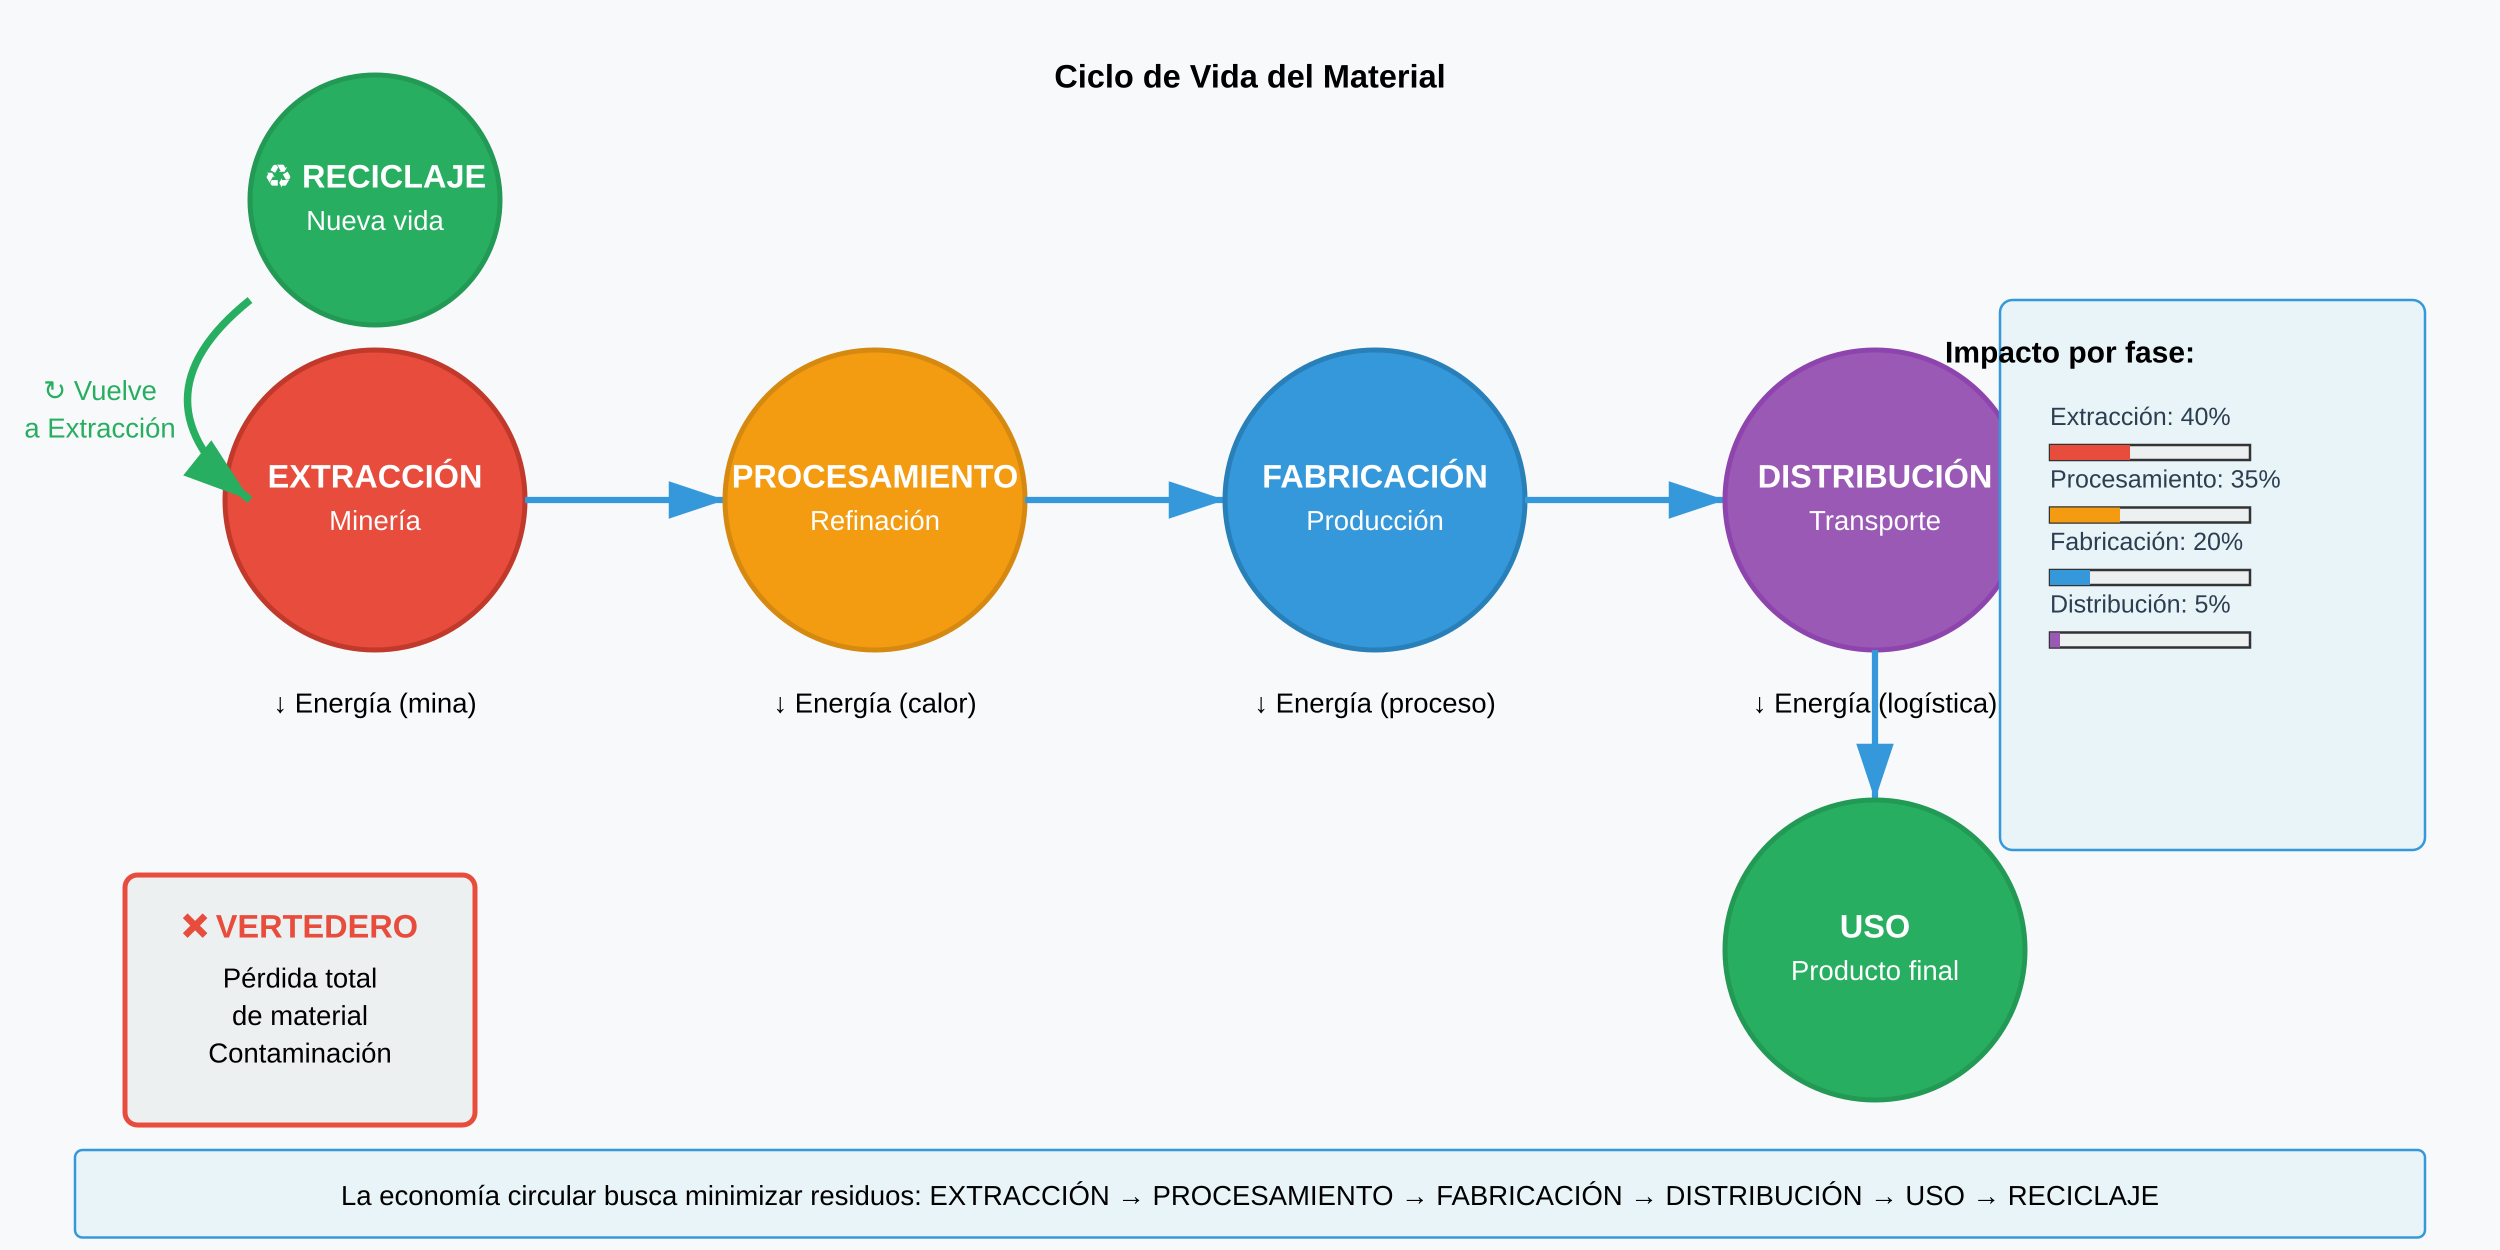
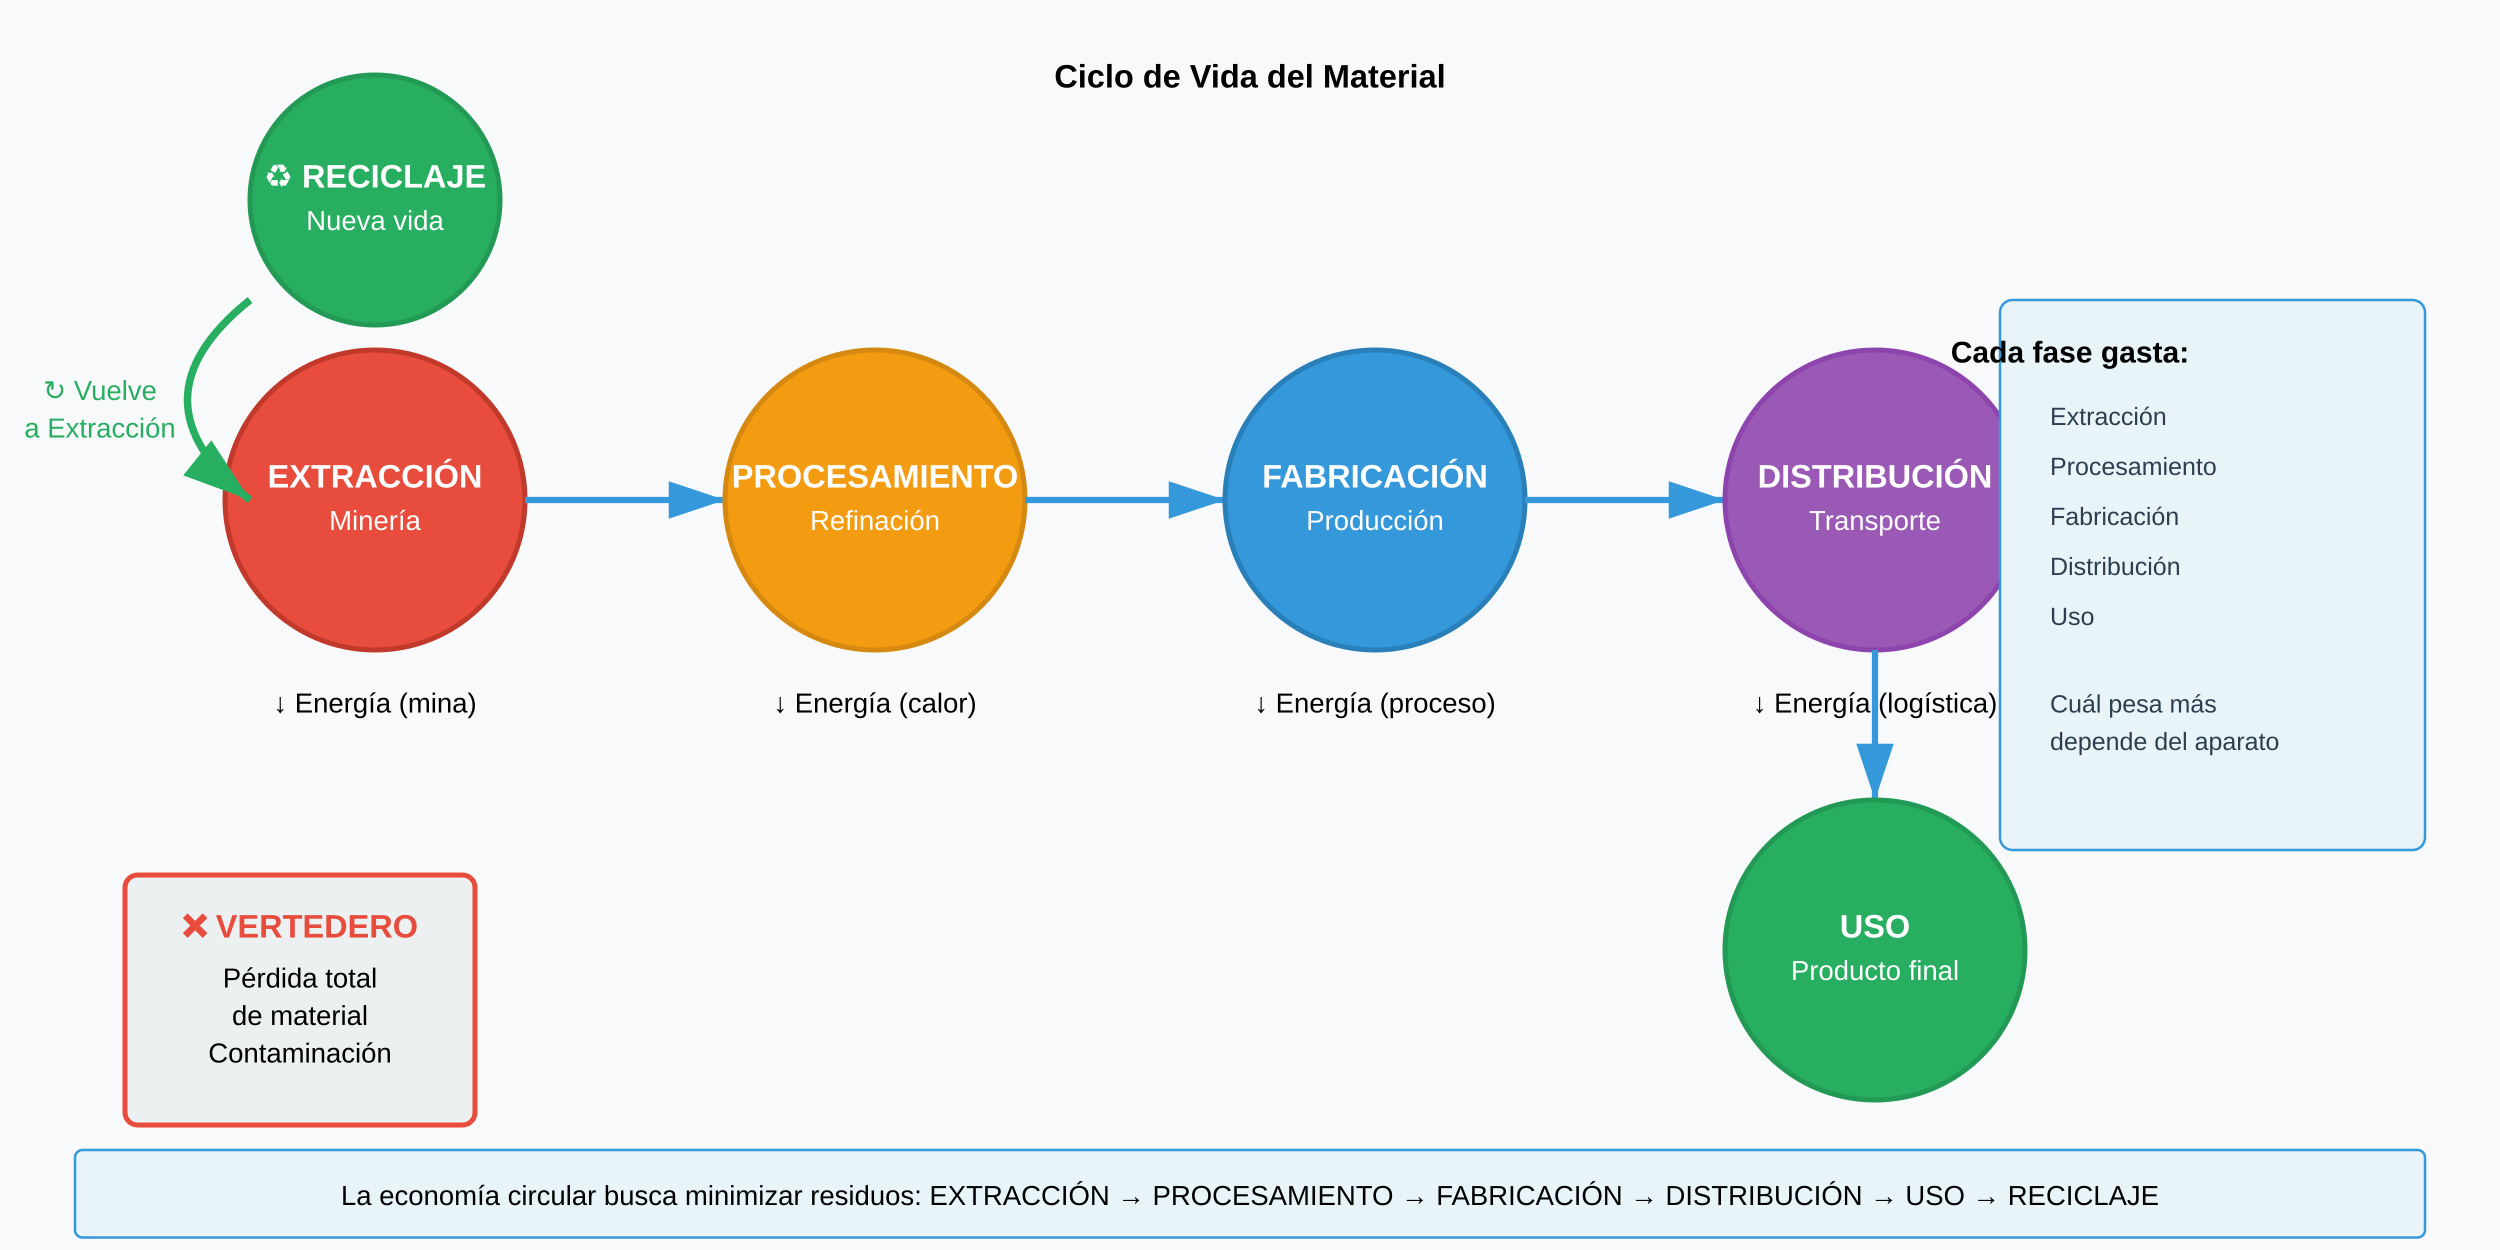
<svg xmlns="http://www.w3.org/2000/svg" viewBox="0 0 1000 500">
  <defs>
    <style>
      .phase-title { font-family: Arial, sans-serif; font-size: 13px; font-weight: bold; text-anchor: middle; }
      .phase-label { font-family: Arial, sans-serif; font-size: 11px; text-anchor: middle; }
      .arrow { stroke: #3498db; stroke-width: 2.5; fill: none; marker-end: url(#arrowright); }
      .cycle-arrow { stroke: #27ae60; stroke-width: 3; fill: none; marker-end: url(#arrowgreen); }
    </style>
    <marker id="arrowright" markerWidth="10" markerHeight="10" refX="9" refY="3" orient="auto" markerUnits="strokeWidth">
      <path d="M0,0 L0,6 L9,3 z" fill="#3498db" />
    </marker>
    <marker id="arrowgreen" markerWidth="10" markerHeight="10" refX="9" refY="3" orient="auto" markerUnits="strokeWidth">
      <path d="M0,0 L0,6 L9,3 z" fill="#27ae60" />
    </marker>
  </defs>
  <rect width="1000" height="500" fill="#f8f9fa" />
  <text x="500" y="35" class="phase-title" font-size="18">Ciclo de Vida del Material</text>
  <circle cx="150" cy="200" r="60" fill="#e74c3c" stroke="#c0392b" stroke-width="2" />
  <text x="150" y="195" class="phase-title" fill="white">EXTRACCIÓN</text>
  <text x="150" y="212" class="phase-label" fill="white">Minería</text>
  <text x="150" y="285" class="phase-label">↓ Energía (mina)</text>
  <path d="M210,200 L290,200" class="arrow" />
  <circle cx="350" cy="200" r="60" fill="#f39c12" stroke="#d68910" stroke-width="2" />
  <text x="350" y="195" class="phase-title" fill="white">PROCESAMIENTO</text>
  <text x="350" y="212" class="phase-label" fill="white">Refinación</text>
  <text x="350" y="285" class="phase-label">↓ Energía (calor)</text>
  <path d="M410,200 L490,200" class="arrow" />
  <circle cx="550" cy="200" r="60" fill="#3498db" stroke="#2980b9" stroke-width="2" />
  <text x="550" y="195" class="phase-title" fill="white">FABRICACIÓN</text>
  <text x="550" y="212" class="phase-label" fill="white">Producción</text>
  <text x="550" y="285" class="phase-label">↓ Energía (proceso)</text>
  <path d="M610,200 L690,200" class="arrow" />
  <circle cx="750" cy="200" r="60" fill="#9b59b6" stroke="#8e44ad" stroke-width="2" />
  <text x="750" y="195" class="phase-title" fill="white">DISTRIBUCIÓN</text>
  <text x="750" y="212" class="phase-label" fill="white">Transporte</text>
  <text x="750" y="285" class="phase-label">↓ Energía (logística)</text>
  <path d="M750,260 L750,320" class="arrow" />
  <circle cx="750" cy="380" r="60" fill="#27ae60" stroke="#229954" stroke-width="2" />
  <text x="750" y="375" class="phase-title" fill="white">USO</text>
  <text x="750" y="392" class="phase-label" fill="white">Producto final</text>
  <g>
    <rect x="50" y="350" width="140" height="100" fill="#ecf0f1" stroke="#e74c3c" stroke-width="2" rx="5" />
    <text x="120" y="375" class="phase-title" font-size="12" fill="#e74c3c">❌ VERTEDERO</text>
    <text x="120" y="395" class="phase-label">Pérdida total</text>
    <text x="120" y="410" class="phase-label">de material</text>
    <text x="120" y="425" class="phase-label">Contaminación</text>
  </g>
  <circle cx="150" cy="80" r="50" fill="#27ae60" stroke="#229954" stroke-width="2" />
  <text x="150" y="75" class="phase-title" fill="white">♻ RECICLAJE</text>
  <text x="150" y="92" class="phase-label" fill="white">Nueva vida</text>
  <path d="M100,120 Q50,160 100,200" class="cycle-arrow" />
  <text x="40" y="160" class="phase-label" fill="#27ae60">↻ Vuelve</text>
  <text x="40" y="175" class="phase-label" fill="#27ae60">a Extracción</text>
  <rect x="800" y="120" width="170" height="220" fill="#e8f4f8" stroke="#3498db" stroke-width="1" rx="5" />
-   <text x="828" y="145" class="phase-title" style="font-size: 12px">Impacto por fase:</text>
+   <text x="828" y="145" class="phase-title" style="font-size: 12px">Cada fase gasta:</text>
  <g font-family="Arial" font-size="10" fill="#2c3e50">
-     <text x="820" y="170">Extracción: 40%</text>
-     <rect x="820" y="178" width="80" height="6" fill="#ecf0f1" stroke="#333" stroke-width="1" />
-     <rect x="820" y="178" width="32" height="6" fill="#e74c3c" />
-     <text x="820" y="195">Procesamiento: 35%</text>
-     <rect x="820" y="203" width="80" height="6" fill="#ecf0f1" stroke="#333" stroke-width="1" />
-     <rect x="820" y="203" width="28" height="6" fill="#f39c12" />
-     <text x="820" y="220">Fabricación: 20%</text>
-     <rect x="820" y="228" width="80" height="6" fill="#ecf0f1" stroke="#333" stroke-width="1" />
-     <rect x="820" y="228" width="16" height="6" fill="#3498db" />
-     <text x="820" y="245">Distribución: 5%</text>
-     <rect x="820" y="253" width="80" height="6" fill="#ecf0f1" stroke="#333" stroke-width="1" />
-     <rect x="820" y="253" width="4" height="6" fill="#9b59b6" />
+     <text x="820" y="170">Extracción</text>
+     <text x="820" y="190">Procesamiento</text>
+     <text x="820" y="210">Fabricación</text>
+     <text x="820" y="230">Distribución</text>
+     <text x="820" y="250">Uso</text>
+     <text x="820" y="285">Cuál pesa más</text>
+     <text x="820" y="300">depende del aparato</text>
  </g>
  <rect x="30" y="460" width="940" height="35" fill="#e8f4f8" stroke="#3498db" stroke-width="1" rx="3" />
  <text x="500" y="482" text-anchor="middle" class="phase-label" font-size="11">
    La economía circular busca minimizar residuos: EXTRACCIÓN → PROCESAMIENTO → FABRICACIÓN → DISTRIBUCIÓN → USO → RECICLAJE
  </text>
</svg>
